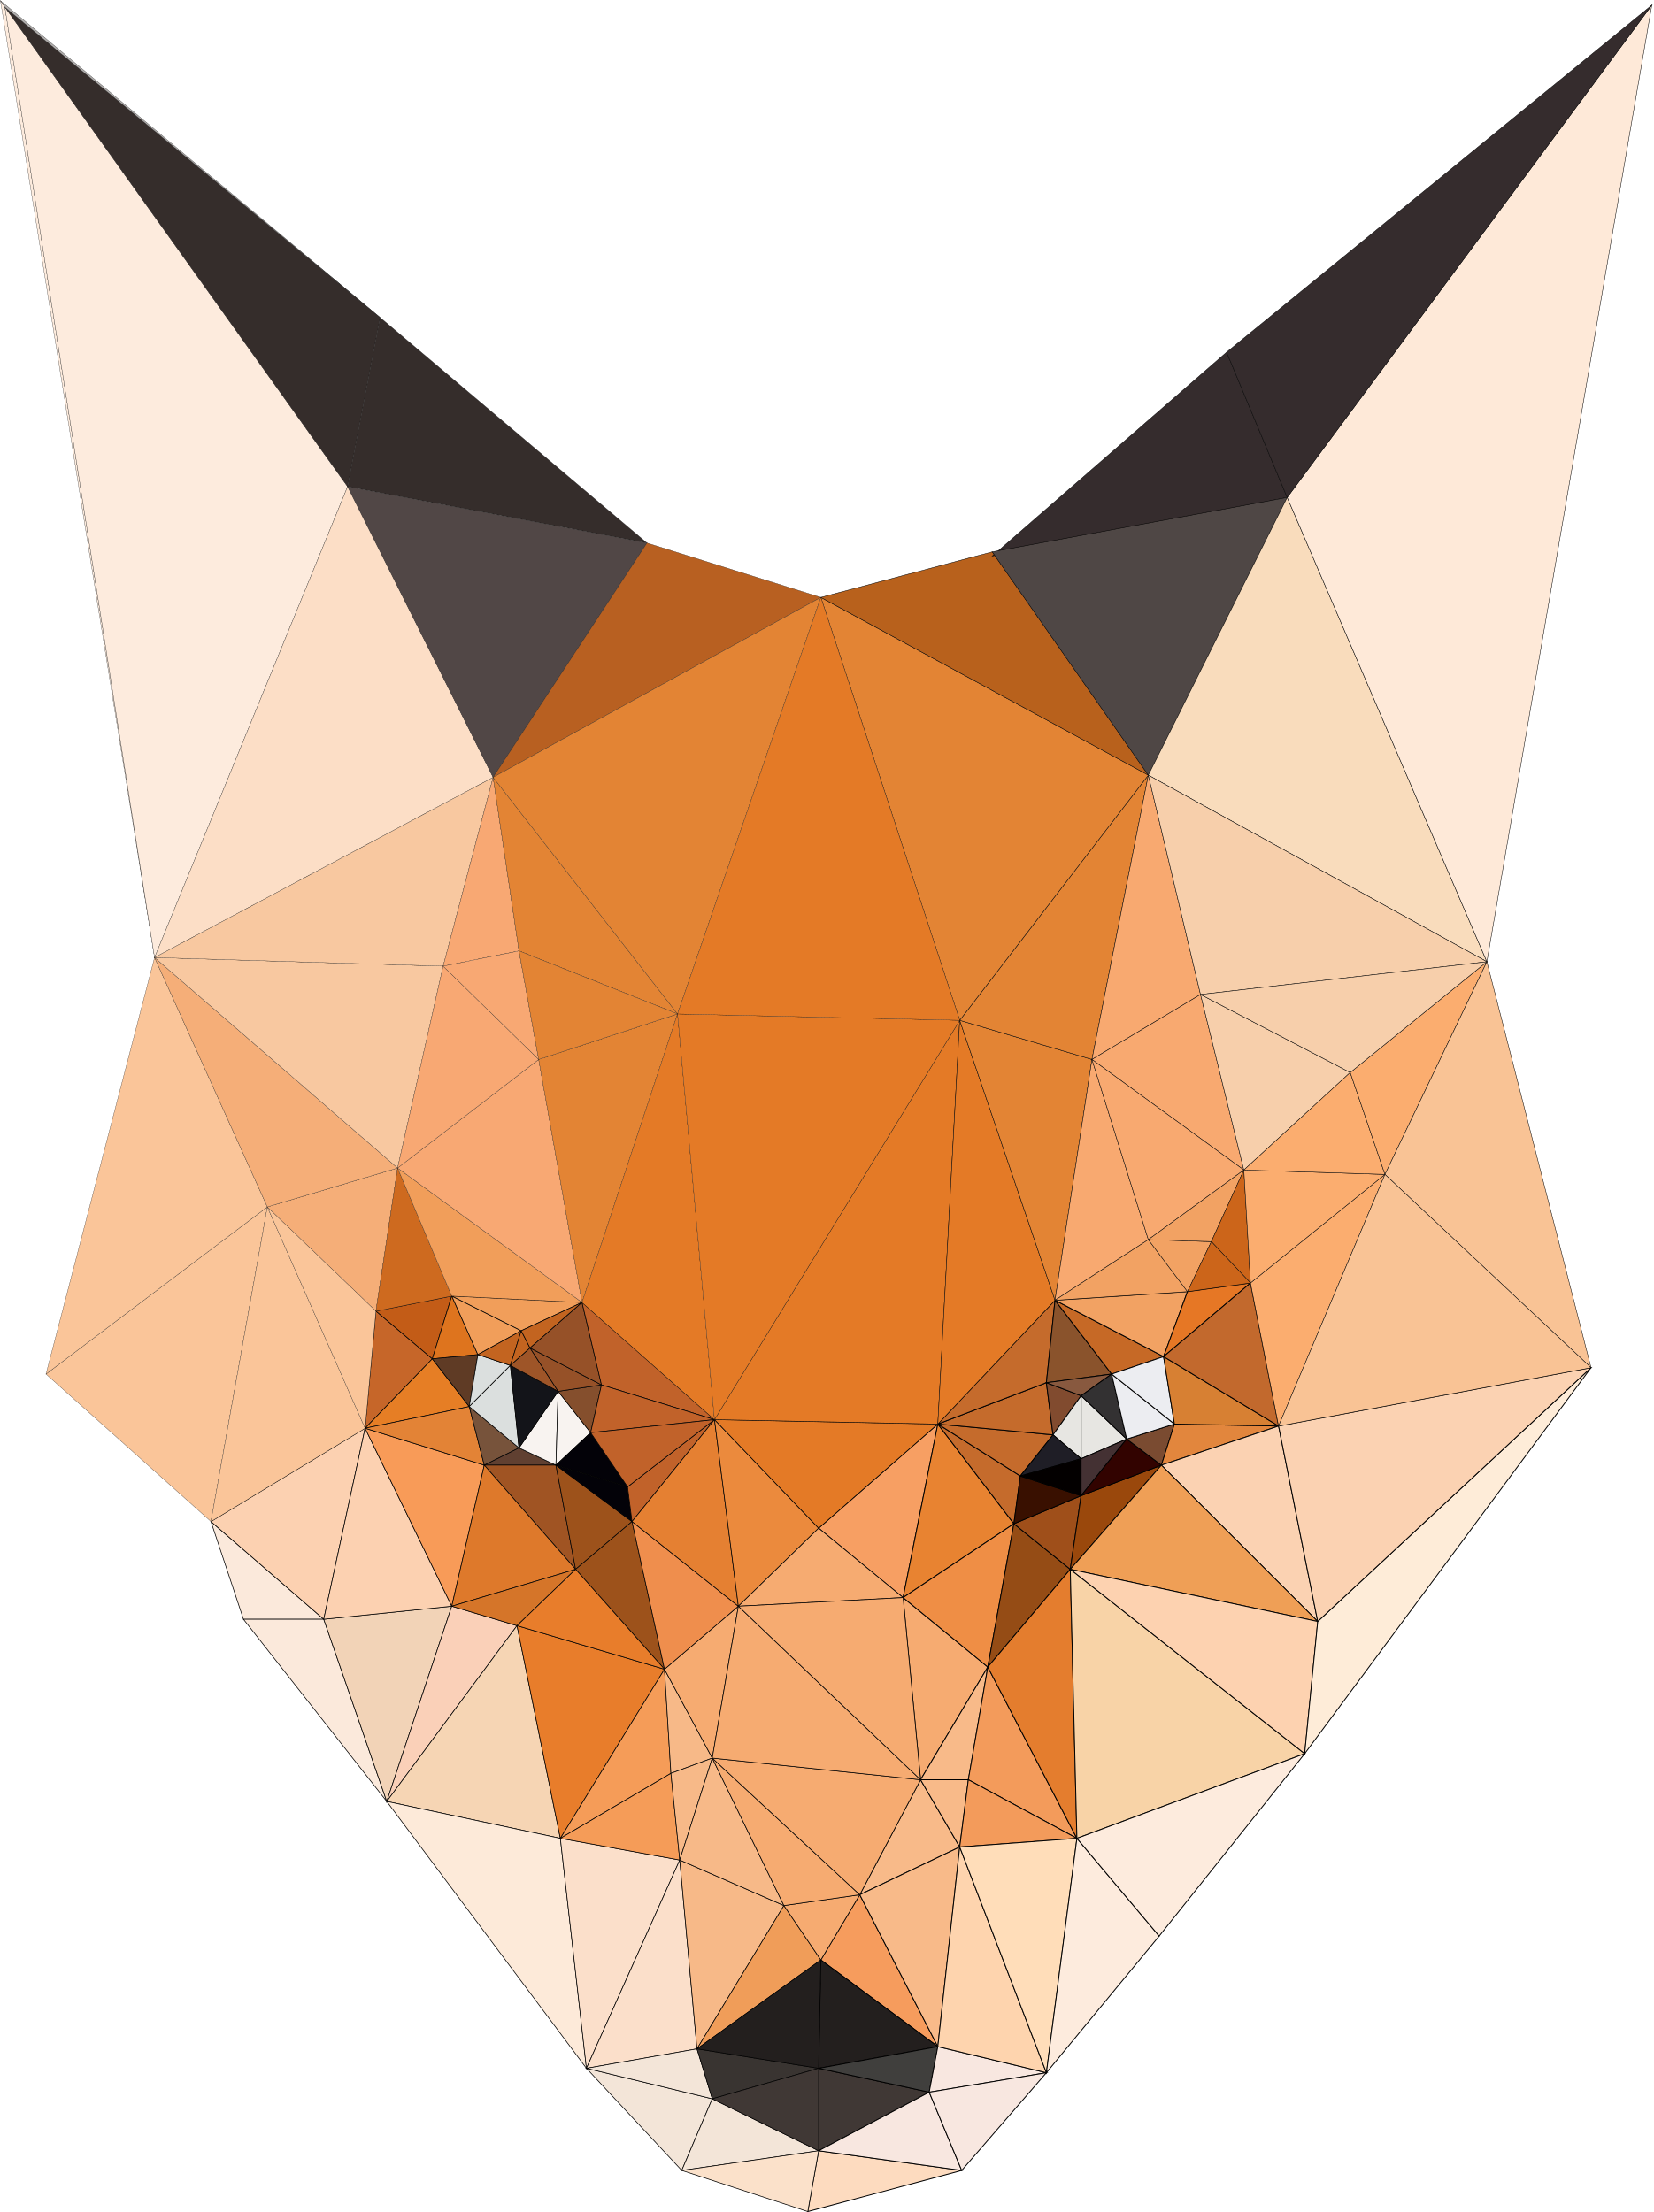
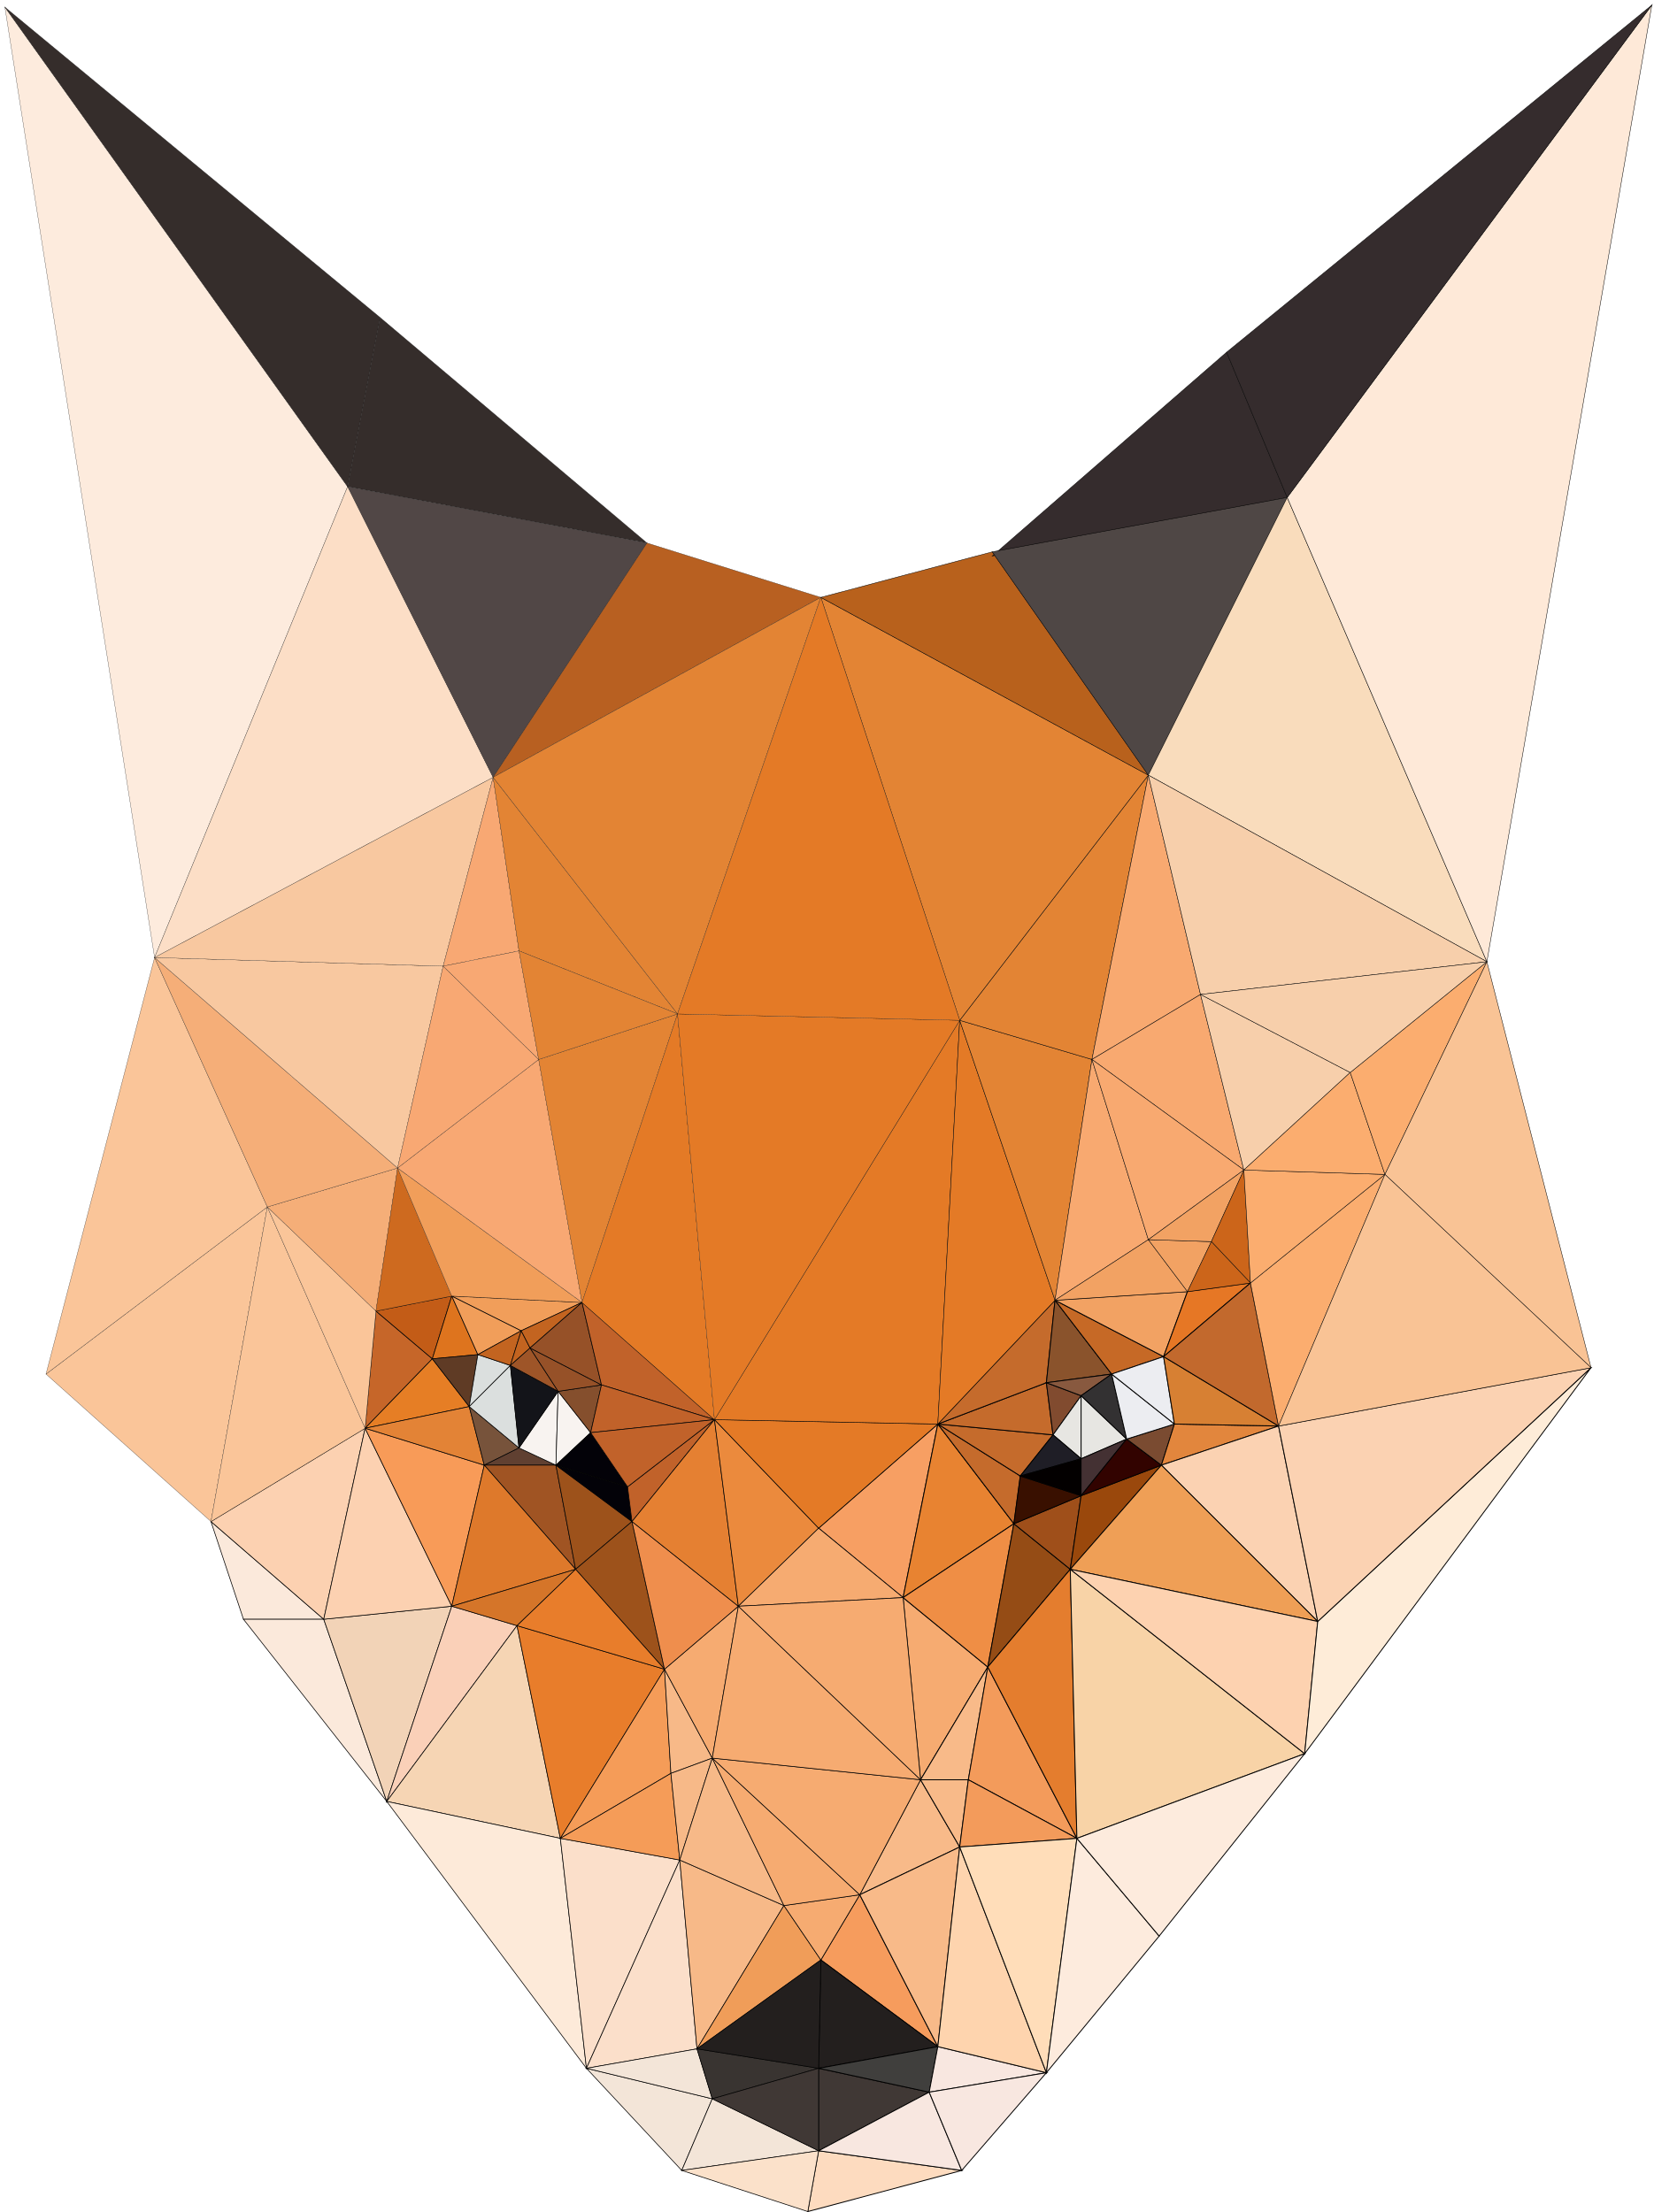
<svg xmlns="http://www.w3.org/2000/svg" version="1.1" baseProfile="tiny" id="图层_1" x="0px" y="0px" viewBox="0 0 747.6 1000.5" xml:space="preserve">
  <g>
    <g>
      <polygon fill="#403835" stroke="#000000" stroke-width="0.4" stroke-miterlimit="10" points="370.2,935.5 370.2,972.8     420.2,946.3   " />
      <polygon fill="#F69C5D" stroke="#000000" stroke-width="0.4" stroke-miterlimit="10" points="388.8,857 371.2,886.5 424.1,925.7       " />
      <polygon fill="#231F1E" stroke="#000000" stroke-width="0.4" stroke-miterlimit="10" points="371.2,886.5 370.2,935.5     424.1,925.7   " />
      <polygon fill="#403F3D" stroke="#000000" stroke-width="0.4" stroke-miterlimit="10" points="370.2,935.5 420.2,946.3     424.1,925.7   " />
      <polygon fill="#F79F63" stroke="#000000" stroke-width="0.4" stroke-miterlimit="10" points="370.2,691.2 408.4,722.6     424.1,644.1   " />
      <polygon fill="#F8BA89" stroke="#000000" stroke-width="0.4" stroke-miterlimit="10" points="416.3,805 388.8,857 434,835.4   " />
      <polygon fill="#F8BA89" stroke="#000000" stroke-width="0.4" stroke-miterlimit="10" points="388.8,857 424.1,925.7 434,835.4       " />
      <polygon fill="#FDDBBF" stroke="#000000" stroke-width="0.4" stroke-miterlimit="10" points="370.2,972.8 365.3,1000.3     434.9,981.7   " />
      <polygon fill="#F8E7E0" stroke="#000000" stroke-width="0.4" stroke-miterlimit="10" points="420.2,946.3 370.2,972.8     434.9,981.7   " />
      <polygon fill="#F8BA89" stroke="#000000" stroke-width="0.4" stroke-miterlimit="10" points="416.3,805 434,835.4 437.9,805   " />
      <polygon fill="#F6AB71" stroke="#000000" stroke-width="0.4" stroke-miterlimit="10" points="408.4,722.6 416.3,805 446.7,754       " />
      <polygon fill="#F8BA89" stroke="#000000" stroke-width="0.4" stroke-miterlimit="10" points="416.3,805 437.9,805 446.7,754   " />
      <polygon fill="#E88331" stroke="#000000" stroke-width="0.4" stroke-miterlimit="10" points="424.1,644.1 408.4,722.6     458.5,689.2   " />
      <polygon fill="#EF8E45" stroke="#000000" stroke-width="0.4" stroke-miterlimit="10" points="408.4,722.6 446.7,754 458.5,689.2       " />
      <polygon fill="#C56B2C" stroke="#000000" stroke-width="0.4" stroke-miterlimit="10" points="424.1,644.1 458.5,689.2     461.4,667.6   " />
      <polygon fill="#F8E7E0" stroke="#000000" stroke-width="0.4" stroke-miterlimit="10" points="424.1,925.7 420.2,946.3     473.2,937.5   " />
      <polygon fill="#F8E7E0" stroke="#000000" stroke-width="0.4" stroke-miterlimit="10" points="420.2,946.3 434.9,981.7     473.2,937.5   " />
      <polygon fill="#FED4AE" stroke="#000000" stroke-width="0.4" stroke-miterlimit="10" points="434,835.4 424.1,925.7 473.2,937.5       " />
      <polygon fill="#C56B2C" stroke="#000000" stroke-width="0.4" stroke-miterlimit="10" points="424.1,644.1 461.4,667.6 476.2,649       " />
      <polygon fill="#C56B2C" stroke="#000000" stroke-width="0.4" stroke-miterlimit="10" points="473.2,625.4 424.1,644.1 476.2,649       " />
      <polygon fill="#C56B2C" stroke="#000000" stroke-width="0.4" stroke-miterlimit="10" points="424.1,644.1 473.2,625.4     477.1,588.1   " />
      <polygon fill="#954C15" stroke="#000000" stroke-width="0.4" stroke-miterlimit="10" points="458.5,689.2 446.7,754 484,709.8       " />
      <polygon fill="#F39B5B" stroke="#000000" stroke-width="0.4" stroke-miterlimit="10" points="446.7,754 437.9,805 487,831.5   " />
      <polygon fill="#E47D2E" stroke="#000000" stroke-width="0.4" stroke-miterlimit="10" points="484,709.8 446.7,754 487,831.5   " />
      <polygon fill="#F39B5B" stroke="#000000" stroke-width="0.4" stroke-miterlimit="10" points="437.9,805 434,835.4 487,831.5   " />
      <polygon fill="#FFDDB9" stroke="#000000" stroke-width="0.4" stroke-miterlimit="10" points="434,835.4 473.2,937.5 487,831.5       " />
      <polygon fill="#814B2F" stroke="#000000" stroke-width="0.4" stroke-miterlimit="10" points="473.2,625.4 476.2,649 488.9,631.3       " />
      <polygon fill="#E7E6E2" stroke="#000000" stroke-width="0.4" stroke-miterlimit="10" points="488.9,631.3 476.2,649 488.9,659.8       " />
      <polygon fill="#1F1E26" stroke="#000000" stroke-width="0.4" stroke-miterlimit="10" points="476.2,649 461.4,667.6 488.9,659.8       " />
      <polygon fill="#9F4F1A" stroke="#000000" stroke-width="0.4" stroke-miterlimit="10" points="458.5,689.2 484,709.8 488.9,676.5       " />
      <polygon fill="#391000" stroke="#000000" stroke-width="0.4" stroke-miterlimit="10" points="461.4,667.6 458.5,689.2     488.9,676.5   " />
      <polygon fill="#030000" stroke="#000000" stroke-width="0.4" stroke-miterlimit="10" points="488.9,659.8 461.4,667.6     488.9,676.5   " />
      <polygon fill="#8A532C" stroke="#000000" stroke-width="0.4" stroke-miterlimit="10" points="477.1,588.1 473.2,625.4     502.7,621.5   " />
      <polygon fill="#88593F" stroke="#000000" stroke-width="0.4" stroke-miterlimit="10" points="473.2,625.4 488.9,631.3     502.7,621.5   " />
      <polygon fill="#E7E6E2" stroke="#000000" stroke-width="0.4" stroke-miterlimit="10" points="488.9,631.3 488.9,659.8     509.5,650.9   " />
      <polygon fill="#333132" stroke="#000000" stroke-width="0.4" stroke-miterlimit="10" points="502.7,621.5 488.9,631.3     509.5,650.9   " />
      <polygon fill="#443133" stroke="#000000" stroke-width="0.4" stroke-miterlimit="10" points="488.9,659.8 488.9,676.5     509.5,650.9   " />
      <polygon fill="#FDEBDD" stroke="#000000" stroke-width="0.4" stroke-miterlimit="10" points="487,831.5 473.2,937.5 524.2,875.7       " />
      <polygon fill="#9A480C" stroke="#000000" stroke-width="0.4" stroke-miterlimit="10" points="488.9,676.5 484,709.8 525.2,662.7       " />
      <polygon fill="#320300" stroke="#000000" stroke-width="0.4" stroke-miterlimit="10" points="509.5,650.9 488.9,676.5     525.2,662.7   " />
      <polygon fill="#C66926" stroke="#000000" stroke-width="0.4" stroke-miterlimit="10" points="477.1,588.1 502.7,621.5     526.2,613.6   " />
      <polygon fill="#7A4B31" stroke="#000000" stroke-width="0.4" stroke-miterlimit="10" points="509.5,650.9 525.2,662.7     531.1,644.1   " />
      <polygon fill="#ECEDF1" stroke="#000000" stroke-width="0.4" stroke-miterlimit="10" points="502.7,621.5 509.5,650.9     531.1,644.1   " />
      <polygon fill="#ECEDF1" stroke="#000000" stroke-width="0.4" stroke-miterlimit="10" points="526.2,613.6 502.7,621.5     531.1,644.1   " />
      <polygon fill="#F2A263" stroke="#000000" stroke-width="0.4" stroke-miterlimit="10" points="477.1,588.1 526.2,613.6 537,584.2       " />
      <polygon fill="#E67725" stroke="#000000" stroke-width="0.4" stroke-miterlimit="10" points="537,584.2 526.2,613.6 565.5,580.3       " />
      <polygon fill="#E2863D" stroke="#000000" stroke-width="0.4" stroke-miterlimit="10" points="531.1,644.1 525.2,662.7 578.2,645       " />
      <polygon fill="#D78033" stroke="#000000" stroke-width="0.4" stroke-miterlimit="10" points="526.2,613.6 531.1,644.1 578.2,645       " />
      <polygon fill="#C2692D" stroke="#000000" stroke-width="0.4" stroke-miterlimit="10" points="565.5,580.3 526.2,613.6 578.2,645       " />
      <polygon fill="#F8D3A7" stroke="#000000" stroke-width="0.4" stroke-miterlimit="10" points="484,709.8 487,831.5 590,793.2   " />
      <polygon fill="#FDEBDD" stroke="#000000" stroke-width="0.4" stroke-miterlimit="10" points="487,831.5 524.2,875.7 590,793.2       " />
      <polygon fill="#FBD2B2" stroke="#000000" stroke-width="0.4" stroke-miterlimit="10" points="578.2,645 525.2,662.7 595.9,733.4       " />
      <polygon fill="#EF9F56" stroke="#000000" stroke-width="0.4" stroke-miterlimit="10" points="525.2,662.7 484,709.8 595.9,733.4       " />
      <polygon fill="#FDD2B0" stroke="#000000" stroke-width="0.4" stroke-miterlimit="10" points="484,709.8 590,793.2 595.9,733.4       " />
      <polygon fill="#FEECD8" stroke="#000000" stroke-width="0.4" stroke-miterlimit="10" points="595.9,733.4 590,793.2 719.5,618.6       " />
      <polygon fill="#FBD2B2" stroke="#000000" stroke-width="0.4" stroke-miterlimit="10" points="578.2,645 595.9,733.4 719.5,618.6       " />
    </g>
    <g>
      <polygon fill="#FBE9DB" stroke="#000000" stroke-width="0.3" stroke-miterlimit="10" points="95.4,688.2 110.1,732.4 146.4,732.4       " />
      <polygon fill="#FCD1B1" stroke="#000000" stroke-width="0.3" stroke-miterlimit="10" points="95.4,688.2 146.4,732.4 165.1,646       " />
      <polygon fill="#FBE9DB" stroke="#000000" stroke-width="0.3" stroke-miterlimit="10" points="146.4,732.4 110.1,732.4     174.9,814.8   " />
      <polygon fill="#C66629" stroke="#000000" stroke-width="0.3" stroke-miterlimit="10" points="170,593 165.1,646 195.5,614.6   " />
      <polygon fill="#C35C17" stroke="#000000" stroke-width="0.3" stroke-miterlimit="10" points="170,593 195.5,614.6 204.3,586.2       " />
      <polygon fill="#F2D3B7" stroke="#000000" stroke-width="0.3" stroke-miterlimit="10" points="146.4,732.4 174.9,814.8     204.3,726.5   " />
      <polygon fill="#FCD1B1" stroke="#000000" stroke-width="0.3" stroke-miterlimit="10" points="165.1,646 146.4,732.4 204.3,726.5       " />
      <polygon fill="#E67E25" stroke="#000000" stroke-width="0.3" stroke-miterlimit="10" points="195.5,614.6 165.1,646 212.2,636.2       " />
      <polygon fill="#DE741E" stroke="#000000" stroke-width="0.3" stroke-miterlimit="10" points="204.3,586.2 195.5,614.6     216.1,612.7   " />
      <polygon fill="#5F3B25" stroke="#000000" stroke-width="0.3" stroke-miterlimit="10" points="195.5,614.6 212.2,636.2     216.1,612.7   " />
      <polygon fill="#F89B58" stroke="#000000" stroke-width="0.3" stroke-miterlimit="10" points="165.1,646 204.3,726.5 219,662.7       " />
      <polygon fill="#E38336" stroke="#000000" stroke-width="0.3" stroke-miterlimit="10" points="212.2,636.2 165.1,646 219,662.7       " />
      <polygon fill="#DBDFDE" stroke="#000000" stroke-width="0.3" stroke-miterlimit="10" points="216.1,612.7 212.2,636.2     230.8,617.6   " />
      <polygon fill="#FAD0B8" stroke="#000000" stroke-width="0.3" stroke-miterlimit="10" points="204.3,726.5 174.9,814.8     233.8,735.3   " />
      <polygon fill="#77533B" stroke="#000000" stroke-width="0.3" stroke-miterlimit="10" points="212.2,636.2 219,662.7 234.7,654.9       " />
      <polygon fill="#DBDFDE" stroke="#000000" stroke-width="0.3" stroke-miterlimit="10" points="230.8,617.6 212.2,636.2     234.7,654.9   " />
      <polygon fill="#F19E5A" stroke="#000000" stroke-width="0.3" stroke-miterlimit="10" points="204.3,586.2 216.1,612.7     235.7,601.9   " />
      <polygon fill="#C36420" stroke="#000000" stroke-width="0.3" stroke-miterlimit="10" points="216.1,612.7 230.8,617.6     235.7,601.9   " />
      <polygon fill="#C36420" stroke="#000000" stroke-width="0.3" stroke-miterlimit="10" points="235.7,601.9 230.8,617.6     239.7,609.7   " />
      <polygon fill="#604031" stroke="#000000" stroke-width="0.3" stroke-miterlimit="10" points="234.7,654.9 219,662.7 251.4,662.7       " />
      <polygon fill="#F8F3F0" stroke="#000000" stroke-width="0.3" stroke-miterlimit="10" points="234.7,654.9 251.4,662.7     252.4,629.3   " />
      <polygon fill="#131419" stroke="#000000" stroke-width="0.3" stroke-miterlimit="10" points="230.8,617.6 234.7,654.9     252.4,629.3   " />
      <polygon fill="#9E5528" stroke="#000000" stroke-width="0.3" stroke-miterlimit="10" points="239.7,609.7 230.8,617.6     252.4,629.3   " />
      <polygon fill="#F6D5B4" stroke="#000000" stroke-width="0.3" stroke-miterlimit="10" points="233.8,735.3 174.9,814.8     253.4,831.5   " />
      <polygon fill="#A05423" stroke="#000000" stroke-width="0.3" stroke-miterlimit="10" points="251.4,662.7 219,662.7 260.3,709.8       " />
      <polygon fill="#DE792B" stroke="#000000" stroke-width="0.3" stroke-miterlimit="10" points="219,662.7 204.3,726.5 260.3,709.8       " />
      <polygon fill="#D57529" stroke="#000000" stroke-width="0.3" stroke-miterlimit="10" points="204.3,726.5 233.8,735.3     260.3,709.8   " />
      <polygon fill="#F19E5A" stroke="#000000" stroke-width="0.3" stroke-miterlimit="10" points="204.3,586.2 235.7,601.9     263.2,589.1   " />
      <polygon fill="#C36420" stroke="#000000" stroke-width="0.3" stroke-miterlimit="10" points="235.7,601.9 239.7,609.7     263.2,589.1   " />
      <polygon fill="#FDEAD9" stroke="#000000" stroke-width="0.3" stroke-miterlimit="10" points="253.4,831.5 174.9,814.8     265.2,935.5   " />
      <polygon fill="#F8F3F0" stroke="#000000" stroke-width="0.3" stroke-miterlimit="10" points="252.4,629.3 251.4,662.7 267.1,648       " />
      <polygon fill="#854F2D" stroke="#000000" stroke-width="0.3" stroke-miterlimit="10" points="252.4,629.3 267.1,648 272,626.4       " />
      <polygon fill="#965128" stroke="#000000" stroke-width="0.3" stroke-miterlimit="10" points="239.7,609.7 252.4,629.3 272,626.4       " />
      <polygon fill="#965128" stroke="#000000" stroke-width="0.3" stroke-miterlimit="10" points="263.2,589.1 239.7,609.7 272,626.4       " />
      <polygon fill="#030208" stroke="#000000" stroke-width="0.3" stroke-miterlimit="10" points="267.1,648 251.4,662.7 283.8,672.5       " />
      <polygon fill="#9D521B" stroke="#000000" stroke-width="0.3" stroke-miterlimit="10" points="251.4,662.7 260.3,709.8     285.8,688.2   " />
      <polygon fill="#030208" stroke="#000000" stroke-width="0.3" stroke-miterlimit="10" points="283.8,672.5 251.4,662.7     285.8,688.2   " />
      <polygon fill="#9D521B" stroke="#000000" stroke-width="0.3" stroke-miterlimit="10" points="285.8,688.2 260.3,709.8 300.5,755       " />
      <polygon fill="#E87D2B" stroke="#000000" stroke-width="0.3" stroke-miterlimit="10" points="233.8,735.3 253.4,831.5 300.5,755       " />
      <polygon fill="#E87D2B" stroke="#000000" stroke-width="0.3" stroke-miterlimit="10" points="260.3,709.8 233.8,735.3 300.5,755       " />
      <polygon fill="#F59C58" stroke="#000000" stroke-width="0.3" stroke-miterlimit="10" points="300.5,755 253.4,831.5 303.4,802.1       " />
      <polygon fill="#FBDFCA" stroke="#000000" stroke-width="0.3" stroke-miterlimit="10" points="253.4,831.5 265.2,935.5     307.4,841.3   " />
      <polygon fill="#F59C58" stroke="#000000" stroke-width="0.3" stroke-miterlimit="10" points="303.4,802.1 253.4,831.5     307.4,841.3   " />
      <polygon fill="#FBDFCA" stroke="#000000" stroke-width="0.3" stroke-miterlimit="10" points="307.4,841.3 265.2,935.5     315.2,926.7   " />
      <polygon fill="#F3E5D8" stroke="#000000" stroke-width="0.3" stroke-miterlimit="10" points="265.2,935.5 308.3,981.7     322.1,949.3   " />
      <polygon fill="#F3E5D8" stroke="#000000" stroke-width="0.3" stroke-miterlimit="10" points="315.2,926.7 265.2,935.5     322.1,949.3   " />
      <polygon fill="#F7B988" stroke="#000000" stroke-width="0.3" stroke-miterlimit="10" points="300.5,755 303.4,802.1 322.1,795.2       " />
      <polygon fill="#F7B988" stroke="#000000" stroke-width="0.3" stroke-miterlimit="10" points="303.4,802.1 307.4,841.3     322.1,795.2   " />
      <polygon fill="#C1622A" stroke="#000000" stroke-width="0.3" stroke-miterlimit="10" points="283.8,672.5 285.8,688.2     323.1,642.1   " />
      <polygon fill="#C1622A" stroke="#000000" stroke-width="0.3" stroke-miterlimit="10" points="263.2,589.1 272,626.4 323.1,642.1       " />
      <polygon fill="#C1622A" stroke="#000000" stroke-width="0.3" stroke-miterlimit="10" points="272,626.4 267.1,648 323.1,642.1       " />
      <polygon fill="#C1622A" stroke="#000000" stroke-width="0.3" stroke-miterlimit="10" points="267.1,648 283.8,672.5 323.1,642.1       " />
      <polygon fill="#F6AB71" stroke="#000000" stroke-width="0.3" stroke-miterlimit="10" points="300.5,755 322.1,795.2 333.9,726.5       " />
      <polygon fill="#EF8E4D" stroke="#000000" stroke-width="0.3" stroke-miterlimit="10" points="285.8,688.2 300.5,755 333.9,726.5       " />
      <polygon fill="#E58032" stroke="#000000" stroke-width="0.3" stroke-miterlimit="10" points="323.1,642.1 285.8,688.2     333.9,726.5   " />
      <polygon fill="#F7B988" stroke="#000000" stroke-width="0.3" stroke-miterlimit="10" points="307.4,841.3 315.2,926.7     354.5,861.9   " />
      <polygon fill="#F7B988" stroke="#000000" stroke-width="0.3" stroke-miterlimit="10" points="322.1,795.2 307.4,841.3     354.5,861.9   " />
      <polygon fill="#EB8A3D" stroke="#000000" stroke-width="0.3" stroke-miterlimit="10" points="323.1,642.1 333.9,726.5     370.2,691.2   " />
      <polygon fill="#F3E5D8" stroke="#000000" stroke-width="0.3" stroke-miterlimit="10" points="322.1,949.3 308.3,981.7     370.2,972.8   " />
      <polygon fill="#FBE1CA" stroke="#000000" stroke-width="0.3" stroke-miterlimit="10" points="308.3,981.7 365.3,1000.3     370.2,972.8   " />
      <polygon fill="#393431" stroke="#000000" stroke-width="0.3" stroke-miterlimit="10" points="315.2,926.7 322.1,949.3     370.2,935.5   " />
      <polygon fill="#403835" stroke="#000000" stroke-width="0.3" stroke-miterlimit="10" points="322.1,949.3 370.2,972.8     370.2,935.5   " />
      <polygon fill="#F09D59" stroke="#000000" stroke-width="0.3" stroke-miterlimit="10" points="354.5,861.9 315.2,926.7     371.2,886.5   " />
      <polygon fill="#231F1E" stroke="#000000" stroke-width="0.3" stroke-miterlimit="10" points="315.2,926.7 370.2,935.5     371.2,886.5   " />
      <polygon fill="#F6AB71" stroke="#000000" stroke-width="0.3" stroke-miterlimit="10" points="354.5,861.9 371.2,886.5 388.8,857       " />
      <polygon fill="#F6AB71" stroke="#000000" stroke-width="0.3" stroke-miterlimit="10" points="322.1,795.2 354.5,861.9 388.8,857       " />
      <polygon fill="#F6AB71" stroke="#000000" stroke-width="0.3" stroke-miterlimit="10" points="370.2,691.2 333.9,726.5     408.4,722.6   " />
      <polygon fill="#F6AB71" stroke="#000000" stroke-width="0.3" stroke-miterlimit="10" points="322.1,795.2 388.8,857 416.3,805       " />
      <polygon fill="#F6AB71" stroke="#000000" stroke-width="0.3" stroke-miterlimit="10" points="333.9,726.5 322.1,795.2 416.3,805       " />
      <polygon fill="#F6AB71" stroke="#000000" stroke-width="0.3" stroke-miterlimit="10" points="408.4,722.6 333.9,726.5 416.3,805       " />
      <polygon fill="#E47A26" stroke="#000000" stroke-width="0.3" stroke-miterlimit="10" points="323.1,642.1 370.2,691.2     424.1,644.1   " />
    </g>
    <g>
      <polygon fill="#E47A26" stroke="#000000" stroke-width="0.2" stroke-miterlimit="10" points="323.1,642.1 424.1,644.1 434,461.5       " />
      <polygon fill="#E47A26" stroke="#000000" stroke-width="0.2" stroke-miterlimit="10" points="434,461.5 424.1,644.1 477.1,588.1       " />
      <polygon fill="#E38434" stroke="#000000" stroke-width="0.2" stroke-miterlimit="10" points="434,461.5 477.1,588.1 493.8,479.2       " />
      <polygon fill="#E38434" stroke="#000000" stroke-width="0.2" stroke-miterlimit="10" points="434,461.5 493.8,479.2 519.3,350.6       " />
      <polygon fill="#E38434" stroke="#000000" stroke-width="0.2" stroke-miterlimit="10" points="371.2,270.2 434,461.5 519.3,350.6       " />
      <polygon fill="#B8611C" stroke="#000000" stroke-width="0.2" stroke-miterlimit="10" points="448.7,249.6 371.2,270.2     519.3,350.6   " />
      <polygon fill="#F8A970" stroke="#000000" stroke-width="0.2" stroke-miterlimit="10" points="493.8,479.2 477.1,588.1     519.3,560.7   " />
      <polygon fill="#F2A263" stroke="#000000" stroke-width="0.2" stroke-miterlimit="10" points="519.3,560.7 477.1,588.1 537,584.2       " />
      <polygon fill="#F8A970" stroke="#000000" stroke-width="0.2" stroke-miterlimit="10" points="519.3,350.6 493.8,479.2     542.9,449.8   " />
      <polygon fill="#F2A263" stroke="#000000" stroke-width="0.2" stroke-miterlimit="10" points="519.3,560.7 537,584.2 547.8,561.6       " />
      <polygon fill="#F8A970" stroke="#000000" stroke-width="0.2" stroke-miterlimit="10" points="542.9,449.8 493.8,479.2     562.5,529.2   " />
      <polygon fill="#F8A970" stroke="#000000" stroke-width="0.2" stroke-miterlimit="10" points="493.8,479.2 519.3,560.7     562.5,529.2   " />
      <polygon fill="#F2A263" stroke="#000000" stroke-width="0.2" stroke-miterlimit="10" points="519.3,560.7 547.8,561.6     562.5,529.2   " />
      <polygon fill="#CC651A" stroke="#000000" stroke-width="0.2" stroke-miterlimit="10" points="562.5,529.2 547.8,561.6     565.5,580.3   " />
      <polygon fill="#CC651A" stroke="#000000" stroke-width="0.2" stroke-miterlimit="10" points="547.8,561.6 537,584.2 565.5,580.3       " />
      <polygon fill="#352C2D" stroke="#000000" stroke-width="0.2" stroke-miterlimit="10" points="554.7,159.3 448.7,251.5 582.1,225       " />
      <polygon fill="#4F4745" stroke="#000000" stroke-width="0.2" stroke-miterlimit="10" points="448.7,249.6 519.3,350.6 582.1,225       " />
      <polygon fill="#F7CFAB" stroke="#000000" stroke-width="0.2" stroke-miterlimit="10" points="542.9,449.8 562.5,529.2     610.6,485.1   " />
      <polygon fill="#FBAD6F" stroke="#000000" stroke-width="0.2" stroke-miterlimit="10" points="565.5,580.3 578.2,645 626.3,531.2       " />
      <polygon fill="#FBAD6F" stroke="#000000" stroke-width="0.2" stroke-miterlimit="10" points="562.5,529.2 565.5,580.3     626.3,531.2   " />
      <polygon fill="#FBAD6F" stroke="#000000" stroke-width="0.2" stroke-miterlimit="10" points="610.6,485.1 562.5,529.2     626.3,531.2   " />
      <polygon fill="#FBAD6F" stroke="#000000" stroke-width="0.2" stroke-miterlimit="10" points="610.6,485.1 626.3,531.2 672.4,435       " />
      <polygon fill="#F9DCBC" stroke="#000000" stroke-width="0.2" stroke-miterlimit="10" points="582.1,225 519.3,350.6 672.4,435       " />
      <polygon fill="#F7CFAB" stroke="#000000" stroke-width="0.2" stroke-miterlimit="10" points="519.3,350.6 542.9,449.8 672.4,435       " />
      <polygon fill="#F7CFAB" stroke="#000000" stroke-width="0.2" stroke-miterlimit="10" points="542.9,449.8 610.6,485.1 672.4,435       " />
      <polygon fill="#F9C395" stroke="#000000" stroke-width="0.2" stroke-miterlimit="10" points="672.4,435 626.3,531.2 719.5,618.6       " />
      <polygon fill="#F9C395" stroke="#000000" stroke-width="0.2" stroke-miterlimit="10" points="626.3,531.2 578.2,645 719.5,618.6       " />
      <polygon fill="#FEE9D8" stroke="#000000" stroke-width="0.2" stroke-miterlimit="10" points="582.1,225 672.4,435 747,2.3   " />
      <polygon fill="#352C2D" stroke="#000000" stroke-width="0.2" stroke-miterlimit="10" points="554.7,159.3 582.1,225 747,2.3   " />
    </g>
    <g>
      <polygon fill="#FAC599" stroke="#000000" stroke-width="0.1" stroke-miterlimit="10" points="20.8,621.5 95.4,688.2 120.9,545.9       " />
      <polygon fill="#FAC599" stroke="#000000" stroke-width="0.1" stroke-miterlimit="10" points="120.9,545.9 95.4,688.2 165.1,646       " />
      <polygon fill="#FAC599" stroke="#000000" stroke-width="0.1" stroke-miterlimit="10" points="120.9,545.9 165.1,646 170,593   " />
      <polygon fill="#F5AE78" stroke="#000000" stroke-width="0.1" stroke-miterlimit="10" points="120.9,545.9 170,593 179.8,528.3       " />
      <polygon fill="#CE6A1F" stroke="#000000" stroke-width="0.1" stroke-miterlimit="10" points="179.8,528.3 170,593 204.3,586.2       " />
      <polygon fill="#F19E5A" stroke="#000000" stroke-width="0.1" stroke-miterlimit="10" points="179.8,528.3 204.3,586.2     263.2,589.1   " />
      <polygon fill="#F8A873" stroke="#000000" stroke-width="0.1" stroke-miterlimit="10" points="243.6,479.2 179.8,528.3     263.2,589.1   " />
      <polygon fill="#E38434" stroke="#000000" stroke-width="0.1" stroke-miterlimit="10" points="243.6,479.2 263.2,589.1     306.4,458.6   " />
      <polygon fill="#E47A26" stroke="#000000" stroke-width="0.1" stroke-miterlimit="10" points="306.4,458.6 263.2,589.1     323.1,642.1   " />
      <polygon fill="#E47A26" stroke="#000000" stroke-width="0.1" stroke-miterlimit="10" points="306.4,458.6 323.1,642.1 434,461.5       " />
-       <g>
-         <polygon fill="#FDEBDD" stroke="#000000" stroke-width="0.1" stroke-miterlimit="10" points="2.2,3.2 0.2,0.3 69.9,433.1    " />
-         <polygon fill="#FAC599" stroke="#000000" stroke-width="0.1" stroke-miterlimit="10" points="69.9,433.1 20.8,621.5 120.9,545.9         " />
-         <polygon fill="#FDEBDD" stroke="#000000" stroke-width="0.1" stroke-miterlimit="10" points="2.2,3.2 69.9,433.1 157.2,220.1         " />
-         <polygon fill="#352D2B" stroke="#000000" stroke-width="0.1" stroke-miterlimit="10" points="2.2,3.2 157.2,220.1 171.9,143.6         " />
-         <polygon fill="#B2AFAE" stroke="#000000" stroke-width="0.1" stroke-miterlimit="10" points="0.2,0.3 2.2,3.2 171.9,143.6    " />
-         <polygon fill="#F5AE78" stroke="#000000" stroke-width="0.1" stroke-miterlimit="10" points="69.9,433.1 120.9,545.9      179.8,528.3    " />
-         <polygon fill="#F8C8A0" stroke="#000000" stroke-width="0.1" stroke-miterlimit="10" points="69.9,433.1 179.8,528.3 200.4,437         " />
-         <polygon fill="#FCDEC6" stroke="#000000" stroke-width="0.1" stroke-miterlimit="10" points="157.2,220.1 69.9,433.1 223,351.6         " />
-         <polygon fill="#F8C8A0" stroke="#000000" stroke-width="0.1" stroke-miterlimit="10" points="69.9,433.1 200.4,437 223,351.6         " />
-         <polygon fill="#F8A873" stroke="#000000" stroke-width="0.1" stroke-miterlimit="10" points="223,351.6 200.4,437 234.7,430.1         " />
-         <polygon fill="#F8A873" stroke="#000000" stroke-width="0.1" stroke-miterlimit="10" points="200.4,437 179.8,528.3 243.6,479.2         " />
-         <polygon fill="#F8A873" stroke="#000000" stroke-width="0.1" stroke-miterlimit="10" points="234.7,430.1 200.4,437 243.6,479.2         " />
-         <polygon fill="#352D2B" stroke="#000000" stroke-width="0.1" stroke-miterlimit="10" points="171.9,143.6 157.2,220.1      292.6,245.6    " />
-         <polygon fill="#514746" stroke="#000000" stroke-width="0.1" stroke-miterlimit="10" points="157.2,220.1 223,351.6 292.6,245.6         " />
-         <polygon fill="#E38434" stroke="#000000" stroke-width="0.1" stroke-miterlimit="10" points="223,351.6 234.7,430.1 306.4,458.6         " />
-         <polygon fill="#E38434" stroke="#000000" stroke-width="0.1" stroke-miterlimit="10" points="234.7,430.1 243.6,479.2      306.4,458.6    " />
-         <polygon fill="#B86021" stroke="#000000" stroke-width="0.1" stroke-miterlimit="10" points="292.6,245.6 223,351.6 371.2,270.2         " />
-         <polygon fill="#E38434" stroke="#000000" stroke-width="0.1" stroke-miterlimit="10" points="223,351.6 306.4,458.6 371.2,270.2         " />
-         <polygon fill="#E47A26" stroke="#000000" stroke-width="0.1" stroke-miterlimit="10" points="371.2,270.2 306.4,458.6 434,461.5         " />
-       </g>
+       <polygon fill="#FAC599" stroke="#000000" stroke-width="0.1" stroke-miterlimit="10" points="69.9,433.1 20.8,621.5 120.9,545.9       " />
+       <polygon fill="#FDEBDD" stroke="#000000" stroke-width="0.1" stroke-miterlimit="10" points="2.2,3.2 69.9,433.1 157.2,220.1       " />
+       <polygon fill="#352D2B" stroke="#000000" stroke-width="0.1" stroke-miterlimit="10" points="2.2,3.2 157.2,220.1 171.9,143.6       " />
+       <polygon fill="#F5AE78" stroke="#000000" stroke-width="0.1" stroke-miterlimit="10" points="69.9,433.1 120.9,545.9 179.8,528.3       " />
+       <polygon fill="#F8C8A0" stroke="#000000" stroke-width="0.1" stroke-miterlimit="10" points="69.9,433.1 179.8,528.3 200.4,437       " />
+       <polygon fill="#FCDEC6" stroke="#000000" stroke-width="0.1" stroke-miterlimit="10" points="157.2,220.1 69.9,433.1 223,351.6       " />
+       <polygon fill="#F8C8A0" stroke="#000000" stroke-width="0.1" stroke-miterlimit="10" points="69.9,433.1 200.4,437 223,351.6       " />
+       <polygon fill="#F8A873" stroke="#000000" stroke-width="0.1" stroke-miterlimit="10" points="223,351.6 200.4,437 234.7,430.1       " />
+       <polygon fill="#F8A873" stroke="#000000" stroke-width="0.1" stroke-miterlimit="10" points="200.4,437 179.8,528.3 243.6,479.2       " />
+       <polygon fill="#F8A873" stroke="#000000" stroke-width="0.1" stroke-miterlimit="10" points="234.7,430.1 200.4,437 243.6,479.2       " />
+       <polygon fill="#352D2B" stroke="#000000" stroke-width="0.1" stroke-miterlimit="10" points="171.9,143.6 157.2,220.1     292.6,245.6   " />
+       <polygon fill="#514746" stroke="#000000" stroke-width="0.1" stroke-miterlimit="10" points="157.2,220.1 223,351.6 292.6,245.6       " />
+       <polygon fill="#E38434" stroke="#000000" stroke-width="0.1" stroke-miterlimit="10" points="223,351.6 234.7,430.1 306.4,458.6       " />
+       <polygon fill="#E38434" stroke="#000000" stroke-width="0.1" stroke-miterlimit="10" points="234.7,430.1 243.6,479.2     306.4,458.6   " />
+       <polygon fill="#B86021" stroke="#000000" stroke-width="0.1" stroke-miterlimit="10" points="292.6,245.6 223,351.6 371.2,270.2       " />
+       <polygon fill="#E38434" stroke="#000000" stroke-width="0.1" stroke-miterlimit="10" points="223,351.6 306.4,458.6 371.2,270.2       " />
+       <polygon fill="#E47A26" stroke="#000000" stroke-width="0.1" stroke-miterlimit="10" points="371.2,270.2 306.4,458.6 434,461.5       " />
    </g>
  </g>
</svg>
